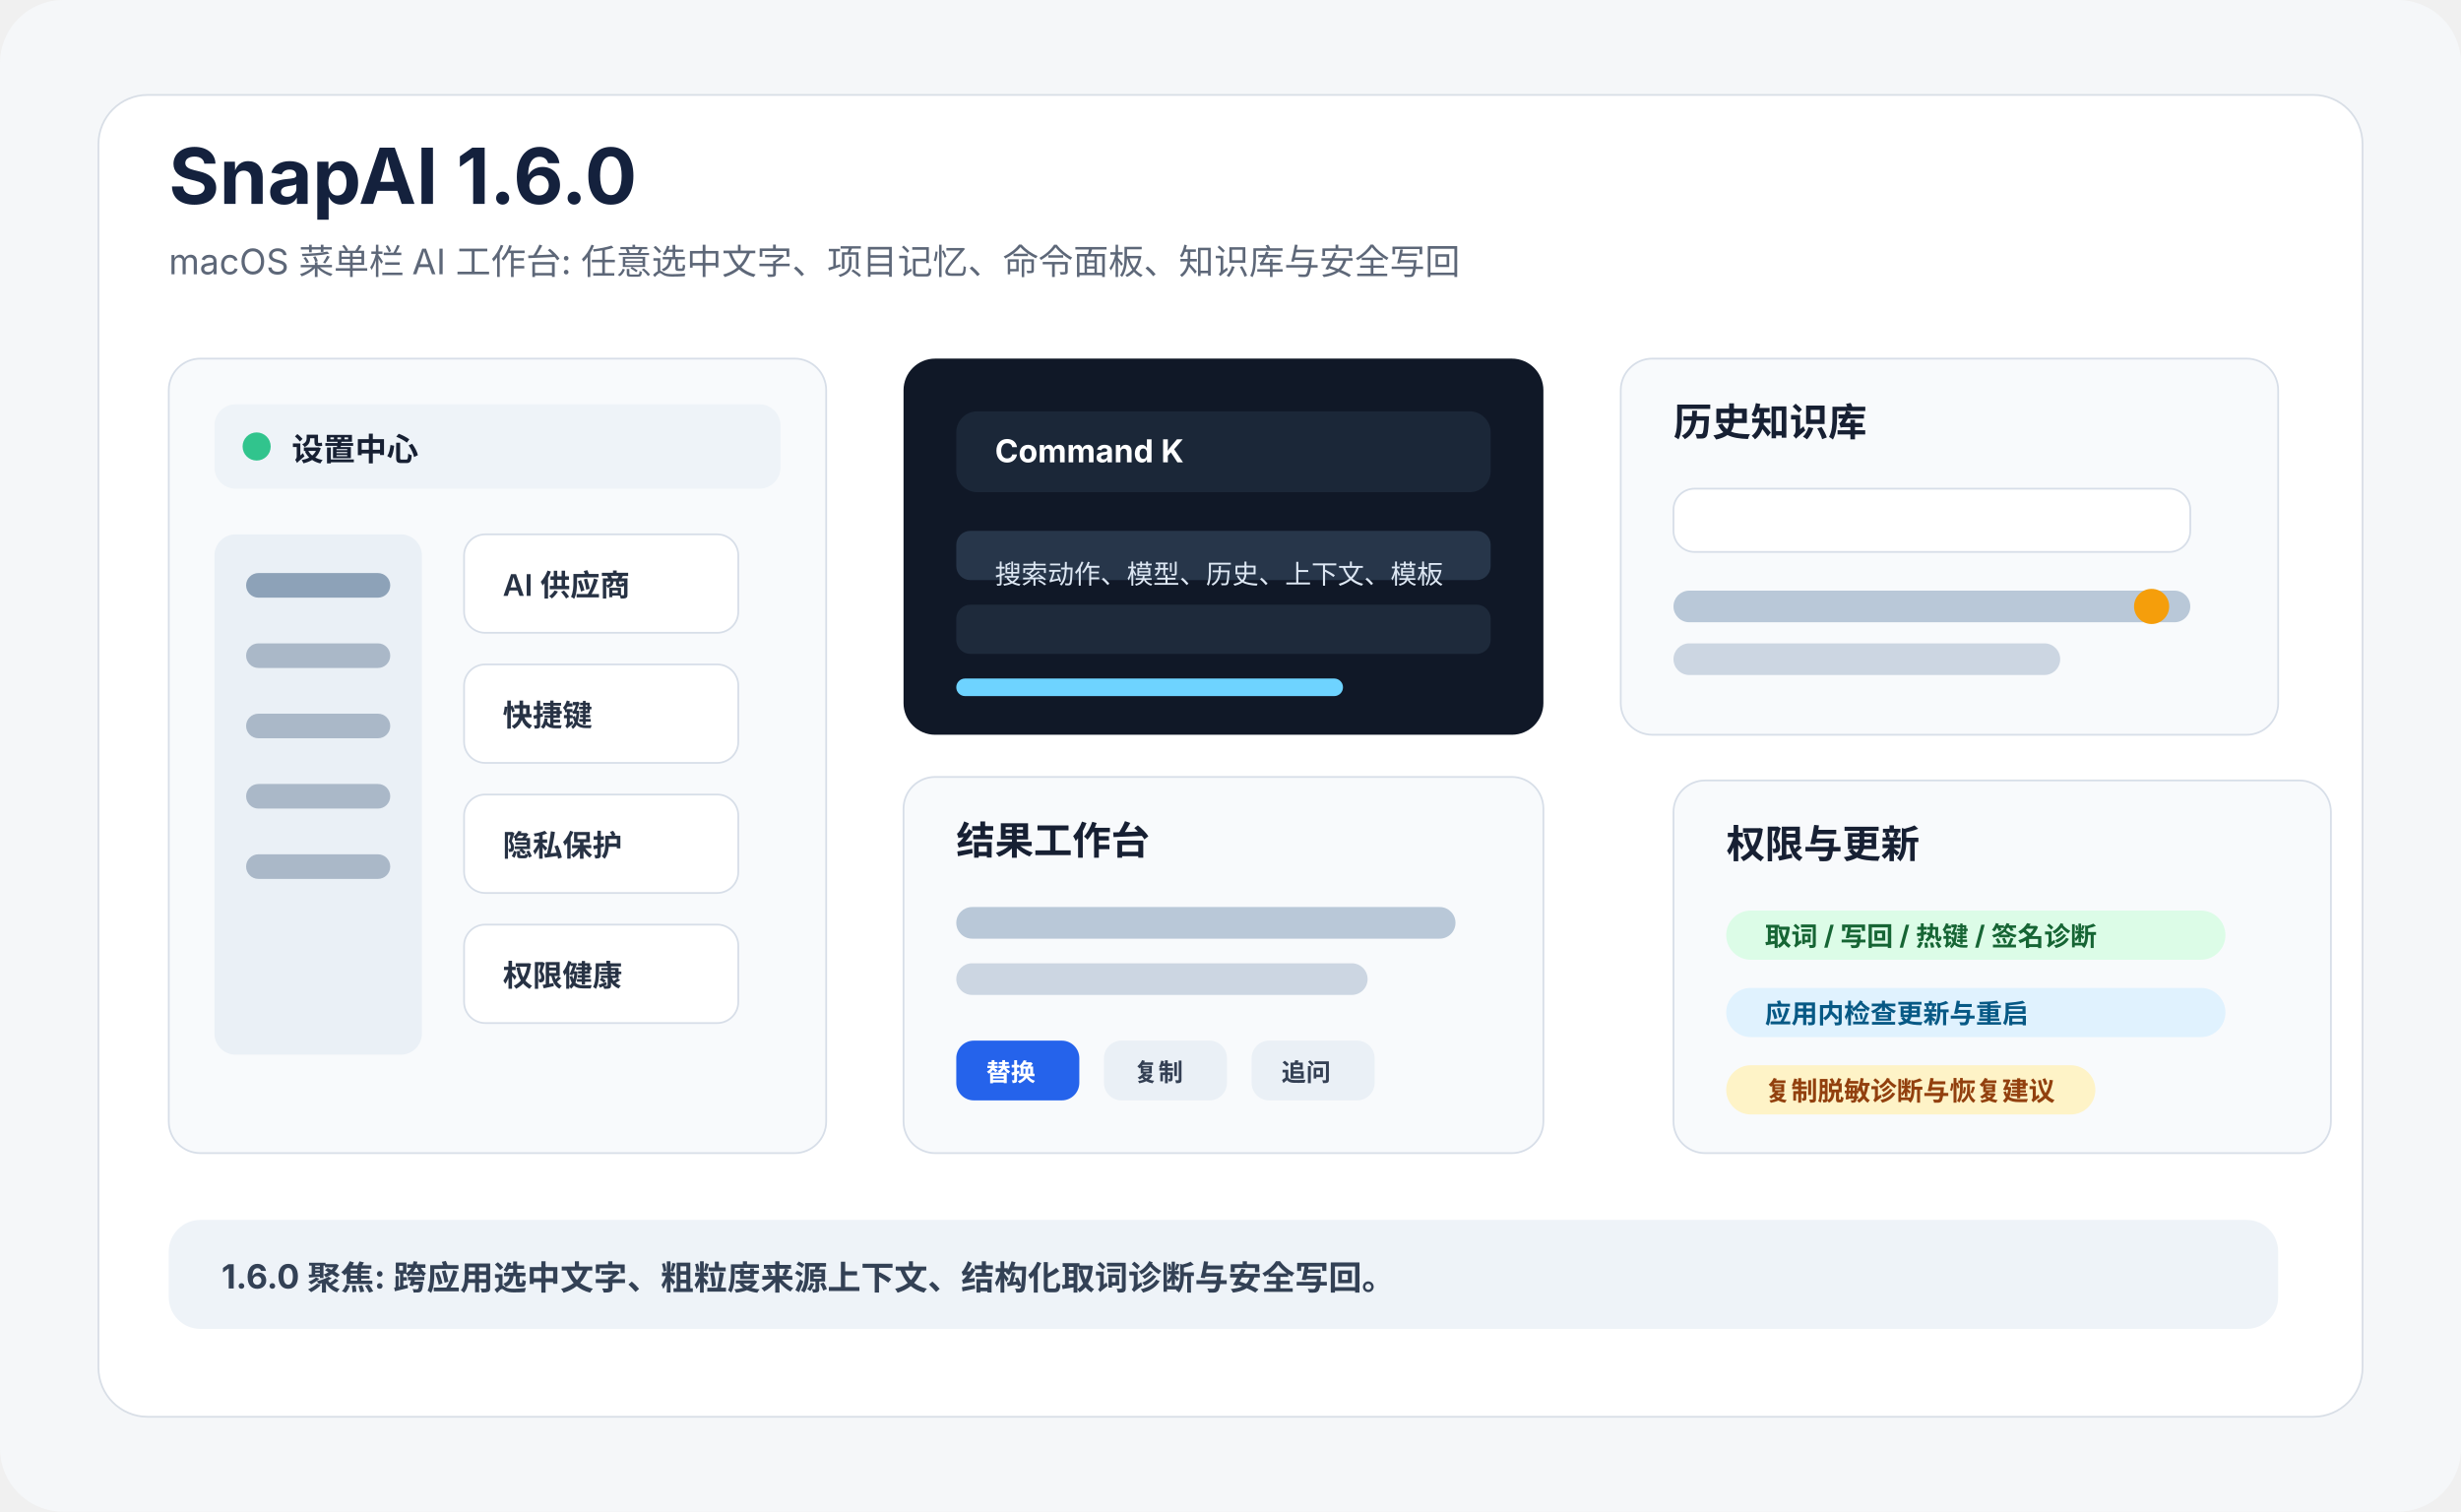
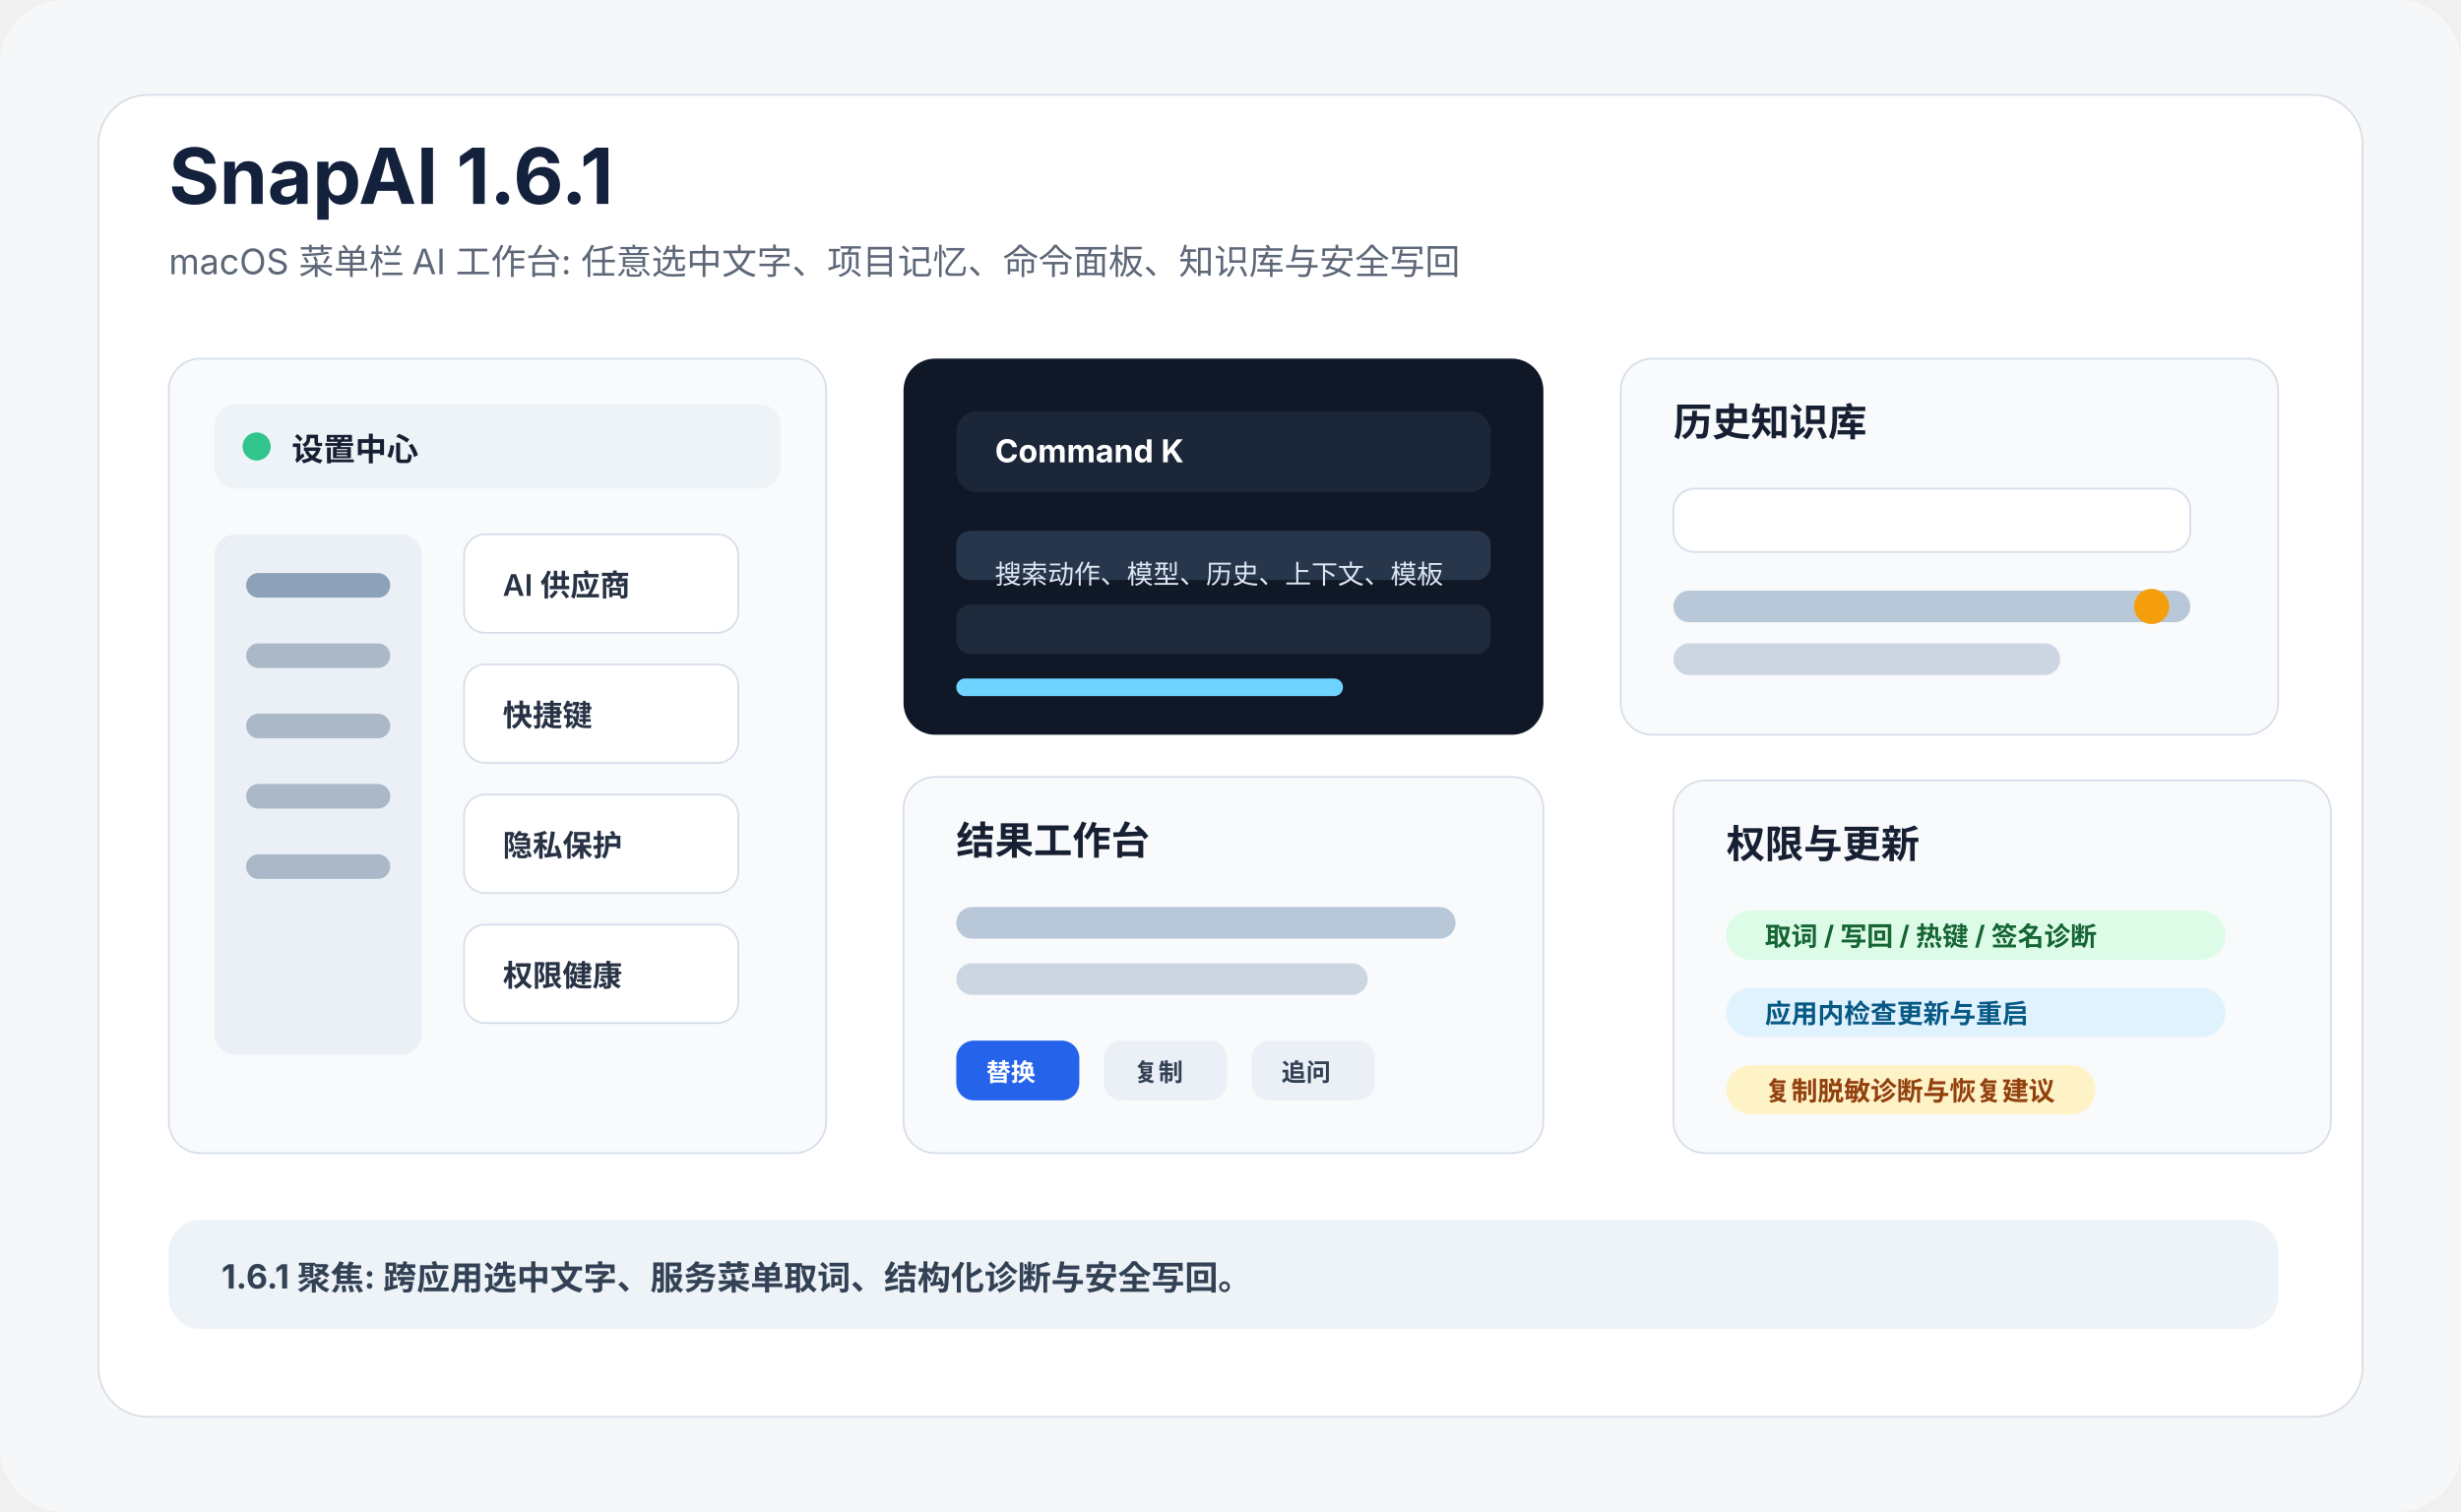
<svg xmlns="http://www.w3.org/2000/svg" width="1400" height="860" viewBox="0 0 1400 860" fill="none">
  <rect width="1400" height="860" rx="36" fill="#F5F7F9" />
  <rect x="56" y="54" width="1288" height="752" rx="28" fill="#FFFFFF" stroke="#D8DEE6" />
-   <text x="96" y="116" fill="#14213D" font-family="-apple-system,BlinkMacSystemFont,Segoe UI,sans-serif" font-size="44" font-weight="700">SnapAI 1.6.0</text>
+   <text x="96" y="116" fill="#14213D" font-family="-apple-system,BlinkMacSystemFont,Segoe UI,sans-serif" font-size="44" font-weight="700">SnapAI 1.6.1</text>
  <text x="96" y="156" fill="#5D6778" font-family="-apple-system,BlinkMacSystemFont,Segoe UI,sans-serif" font-size="20">macOS 菜单栏 AI 工作台: 任意选中文字、项目记忆、命令面板、知识库与安全写回</text>
  <rect x="96" y="204" width="374" height="452" rx="18" fill="#F8FAFC" stroke="#D7DEE8" />
  <rect x="122" y="230" width="322" height="48" rx="12" fill="#EEF3F8" />
  <circle cx="146" cy="254" r="8" fill="#31C48D" />
  <text x="166" y="262" fill="#172033" font-family="-apple-system,BlinkMacSystemFont,Segoe UI,sans-serif" font-size="18" font-weight="650">设置中心</text>
  <rect x="122" y="304" width="118" height="296" rx="12" fill="#EAF0F6" />
  <rect x="140" y="326" width="82" height="14" rx="7" fill="#8DA2B8" />
  <rect x="140" y="366" width="82" height="14" rx="7" fill="#AAB8C8" />
  <rect x="140" y="406" width="82" height="14" rx="7" fill="#AAB8C8" />
  <rect x="140" y="446" width="82" height="14" rx="7" fill="#AAB8C8" />
  <rect x="140" y="486" width="82" height="14" rx="7" fill="#AAB8C8" />
  <rect x="264" y="304" width="156" height="56" rx="12" fill="#FFFFFF" stroke="#D7DEE8" />
  <text x="286" y="339" fill="#273244" font-family="-apple-system,BlinkMacSystemFont,Segoe UI,sans-serif" font-size="17" font-weight="600">AI 供应商</text>
  <rect x="264" y="378" width="156" height="56" rx="12" fill="#FFFFFF" stroke="#D7DEE8" />
  <text x="286" y="413" fill="#273244" font-family="-apple-system,BlinkMacSystemFont,Segoe UI,sans-serif" font-size="17" font-weight="600">快捷键</text>
  <rect x="264" y="452" width="156" height="56" rx="12" fill="#FFFFFF" stroke="#D7DEE8" />
  <text x="286" y="487" fill="#273244" font-family="-apple-system,BlinkMacSystemFont,Segoe UI,sans-serif" font-size="17" font-weight="600">隐私保护</text>
  <rect x="264" y="526" width="156" height="56" rx="12" fill="#FFFFFF" stroke="#D7DEE8" />
  <text x="286" y="561" fill="#273244" font-family="-apple-system,BlinkMacSystemFont,Segoe UI,sans-serif" font-size="17" font-weight="600">权限健康</text>
  <rect x="514" y="204" width="364" height="214" rx="18" fill="#101827" />
  <rect x="544" y="234" width="304" height="46" rx="12" fill="#1B2738" />
  <text x="566" y="263" fill="#FFFFFF" font-family="-apple-system,BlinkMacSystemFont,Segoe UI,sans-serif" font-size="18" font-weight="650">Command K</text>
  <rect x="544" y="302" width="304" height="28" rx="8" fill="#27364A" />
  <rect x="544" y="344" width="304" height="28" rx="8" fill="#1E2A3B" />
  <rect x="544" y="386" width="220" height="10" rx="5" fill="#6ED3FF" />
  <text x="566" y="332" fill="#DDE7F3" font-family="-apple-system,BlinkMacSystemFont,Segoe UI,sans-serif" font-size="15">搜索动作、模型、历史、上下文、模板</text>
  <rect x="514" y="442" width="364" height="214" rx="18" fill="#F8FAFC" stroke="#D7DEE8" />
  <text x="544" y="486" fill="#172033" font-family="-apple-system,BlinkMacSystemFont,Segoe UI,sans-serif" font-size="22" font-weight="700">结果工作台</text>
  <rect x="544" y="516" width="284" height="18" rx="9" fill="#B9C8D8" />
  <rect x="544" y="548" width="234" height="18" rx="9" fill="#CCD6E2" />
  <rect x="544" y="592" width="70" height="34" rx="10" fill="#2563EB" />
  <rect x="628" y="592" width="70" height="34" rx="10" fill="#EAF0F6" />
  <rect x="712" y="592" width="70" height="34" rx="10" fill="#EAF0F6" />
  <text x="561" y="615" fill="#FFFFFF" font-family="-apple-system,BlinkMacSystemFont,Segoe UI,sans-serif" font-size="14" font-weight="700">替换</text>
  <text x="645" y="615" fill="#344054" font-family="-apple-system,BlinkMacSystemFont,Segoe UI,sans-serif" font-size="14" font-weight="700">复制</text>
  <text x="729" y="615" fill="#344054" font-family="-apple-system,BlinkMacSystemFont,Segoe UI,sans-serif" font-size="14" font-weight="700">追问</text>
  <rect x="922" y="204" width="374" height="214" rx="18" fill="#F8FAFC" stroke="#D7DEE8" />
  <text x="952" y="248" fill="#172033" font-family="-apple-system,BlinkMacSystemFont,Segoe UI,sans-serif" font-size="22" font-weight="700">历史知识库</text>
  <rect x="952" y="278" width="294" height="36" rx="12" fill="#FFFFFF" stroke="#D7DEE8" />
  <rect x="952" y="336" width="294" height="18" rx="9" fill="#B9C8D8" />
  <rect x="952" y="366" width="220" height="18" rx="9" fill="#CCD6E2" />
  <circle cx="1224" cy="345" r="10" fill="#F59E0B" />
  <rect x="952" y="444" width="374" height="212" rx="18" fill="#F8FAFC" stroke="#D7DEE8" />
  <text x="982" y="488" fill="#172033" font-family="-apple-system,BlinkMacSystemFont,Segoe UI,sans-serif" font-size="22" font-weight="700">权限与更新</text>
  <rect x="982" y="518" width="284" height="28" rx="14" fill="#DCFCE7" />
  <rect x="982" y="562" width="284" height="28" rx="14" fill="#E0F2FE" />
  <rect x="982" y="606" width="210" height="28" rx="14" fill="#FEF3C7" />
  <text x="1004" y="538" fill="#166534" font-family="-apple-system,BlinkMacSystemFont,Segoe UI,sans-serif" font-size="15" font-weight="650">取词 / 写回 / 热键 / 签名诊断</text>
  <text x="1004" y="582" fill="#075985" font-family="-apple-system,BlinkMacSystemFont,Segoe UI,sans-serif" font-size="15" font-weight="650">应用内检查更新与重启</text>
  <text x="1004" y="626" fill="#92400E" font-family="-apple-system,BlinkMacSystemFont,Segoe UI,sans-serif" font-size="15" font-weight="650">复制脱敏诊断与恢复建议</text>
  <rect x="96" y="694" width="1200" height="62" rx="18" fill="#EEF3F8" />
-   <text x="126" y="733" fill="#334155" font-family="-apple-system,BlinkMacSystemFont,Segoe UI,sans-serif" font-size="19" font-weight="650">1.6.0 聚焦: 跨应用选中文字、粗粒度来源上下文、结构化取词诊断与安全写回。</text>
+   <text x="126" y="733" fill="#334155" font-family="-apple-system,BlinkMacSystemFont,Segoe UI,sans-serif" font-size="19" font-weight="650">1.6.1 聚焦: 跨应用选中文字、服务菜单取词、结构化诊断与安全写回。</text>
</svg>
